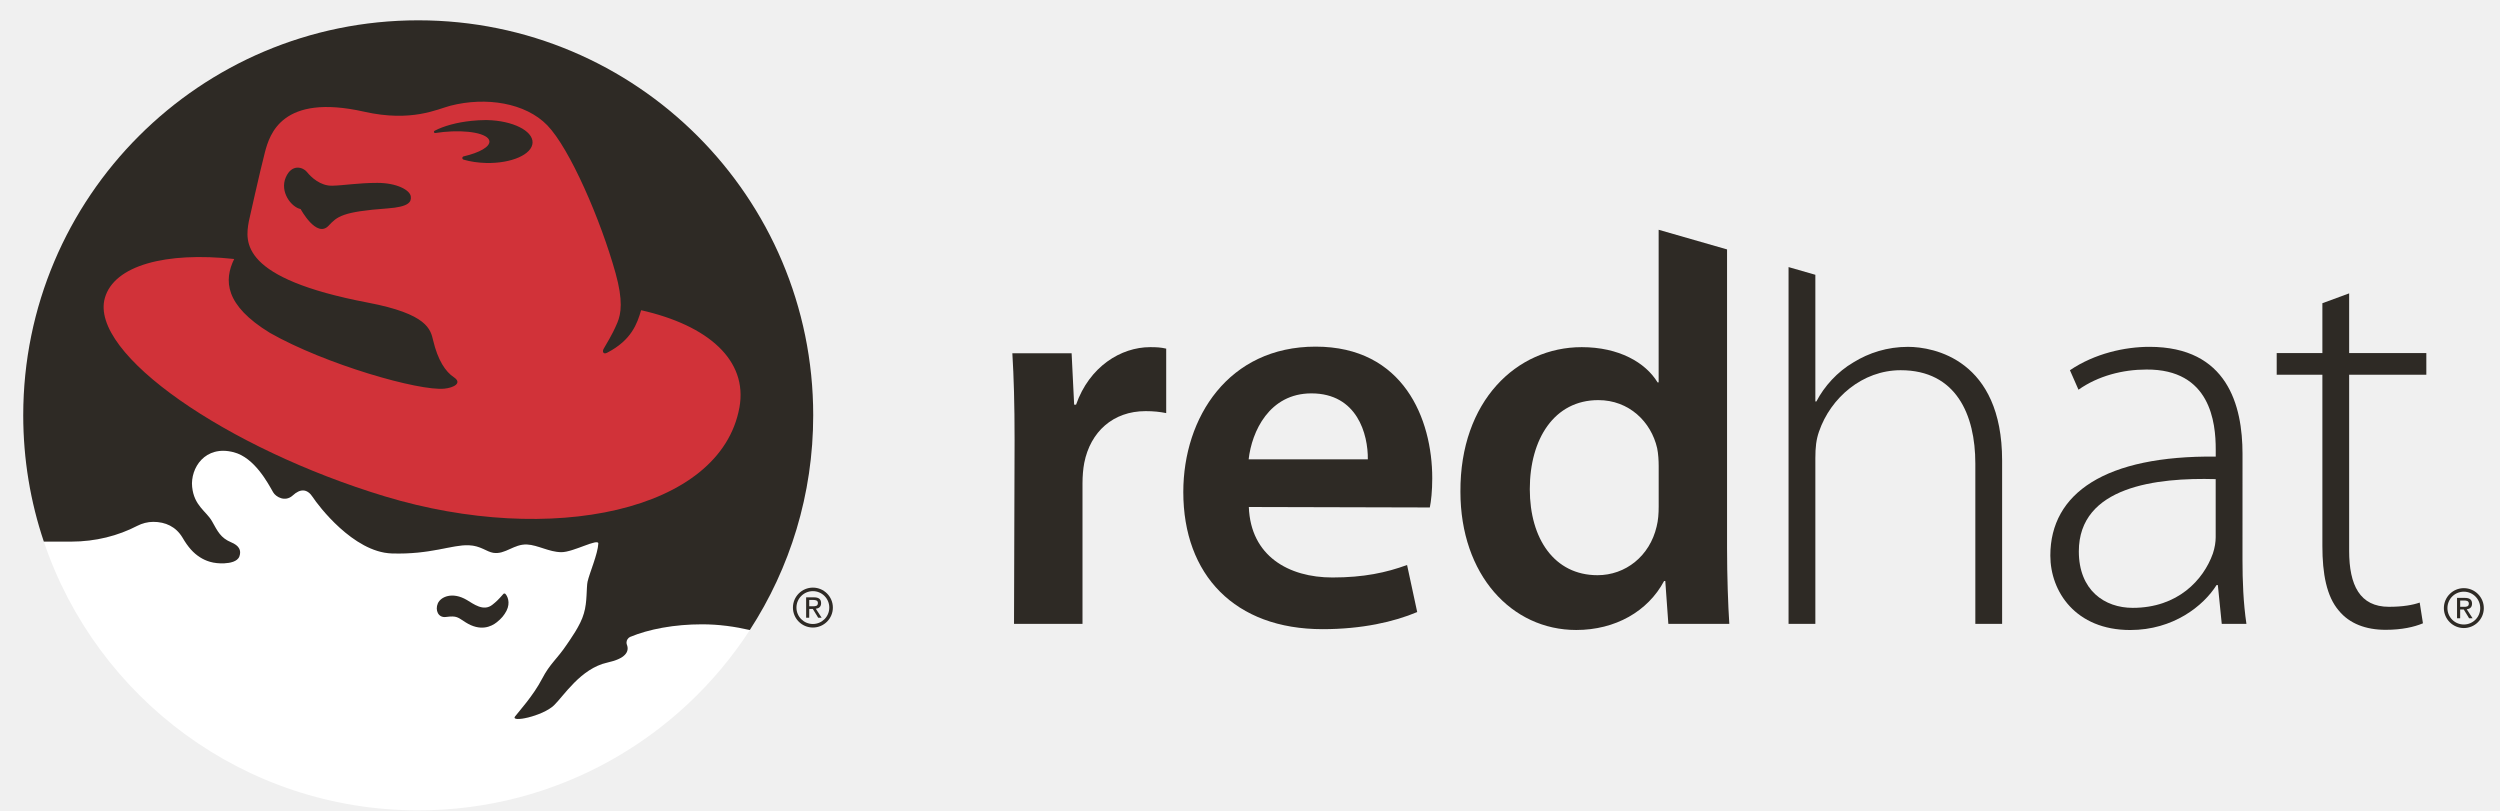
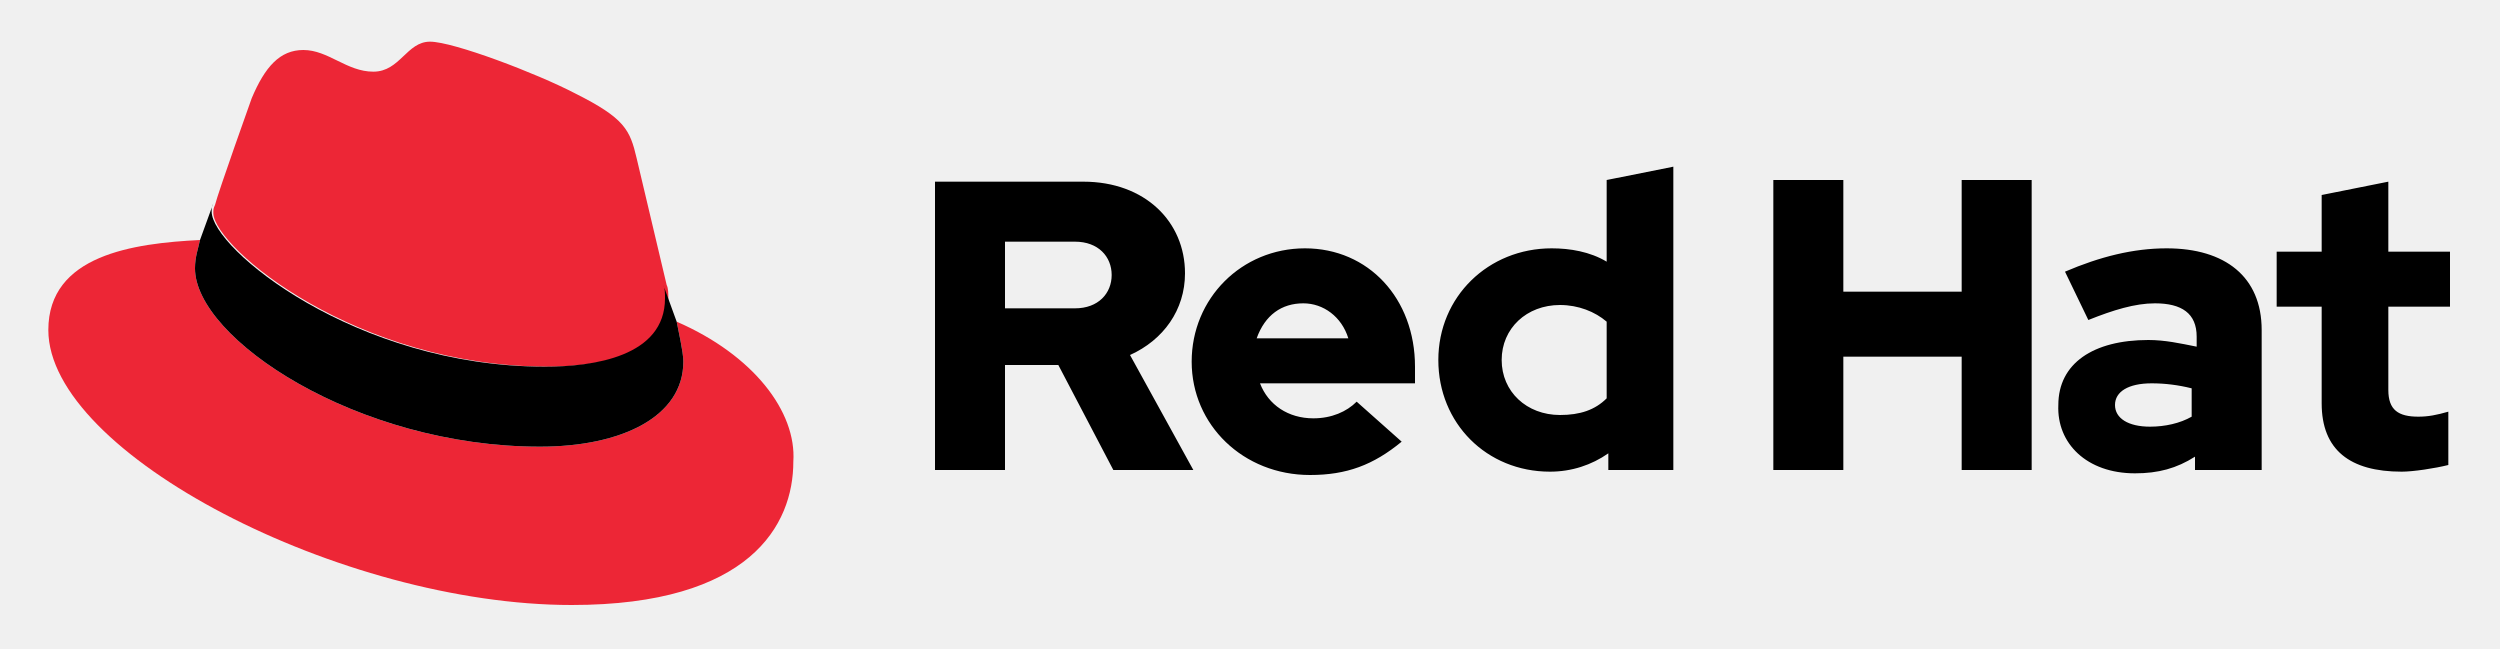
- <svg xmlns="http://www.w3.org/2000/svg" version="1.1" id="Layer_1" x="0px" y="0px" width="150px" height="48.619px" viewBox="74.75 25 150 48.619" enable-background="new 74.75 25 150 48.619" xml:space="preserve">
-   <path fill="#2E2A25" d="M123.304,61.535h0.214l0.323,0.529h0.207l-0.349-0.539c0.181-0.021,0.317-0.117,0.317-0.334  c0-0.243-0.143-0.351-0.431-0.351h-0.467v1.224h0.185L123.304,61.535L123.304,61.535z M123.304,61.377v-0.379h0.253  c0.128,0,0.267,0.027,0.267,0.18c0,0.188-0.14,0.199-0.298,0.199H123.304z" />
-   <path fill="#2E2A25" d="M124.722,61.455c0,0.66-0.537,1.197-1.198,1.197c-0.662,0-1.198-0.537-1.198-1.197  c0-0.661,0.536-1.198,1.198-1.198C124.185,60.257,124.722,60.794,124.722,61.455 M123.523,60.469c-0.545,0-0.986,0.441-0.986,0.987  c0,0.544,0.441,0.983,0.986,0.983c0.544,0,0.984-0.439,0.984-0.983C124.508,60.91,124.067,60.469,123.523,60.469" />
-   <path fill="#FFFFFF" d="M116.878,62.459c-1.677,0-3.202,0.289-4.327,0.759c-0.124,0.062-0.212,0.191-0.212,0.339  c0,0.053,0.014,0.108,0.034,0.154c0.133,0.385-0.086,0.803-1.175,1.042c-1.614,0.354-2.634,2.021-3.217,2.574  c-0.685,0.651-2.619,1.049-2.327,0.662c0.228-0.304,1.098-1.248,1.628-2.269c0.473-0.914,0.895-1.176,1.476-2.048  c0.17-0.255,0.831-1.151,1.023-1.862c0.216-0.691,0.143-1.562,0.226-1.92c0.118-0.519,0.606-1.64,0.642-2.271  c0.022-0.357-1.493,0.512-2.213,0.512c-0.719,0-1.419-0.432-2.062-0.463c-0.795-0.036-1.308,0.615-2.026,0.5  c-0.41-0.064-0.757-0.428-1.475-0.455c-1.022-0.037-2.271,0.57-4.617,0.494c-2.309-0.076-4.439-2.917-4.732-3.369  c-0.34-0.529-0.756-0.529-1.21-0.113c-0.454,0.418-1.014,0.09-1.174-0.188c-0.302-0.53-1.111-2.078-2.366-2.402  c-1.732-0.448-2.61,0.959-2.496,2.08c0.115,1.14,0.852,1.458,1.192,2.062c0.34,0.605,0.515,0.996,1.156,1.264  c0.453,0.189,0.623,0.471,0.487,0.844c-0.119,0.324-0.591,0.396-0.901,0.414c-0.661,0.032-1.124-0.146-1.462-0.361  c-0.394-0.252-0.712-0.601-1.055-1.189c-0.396-0.65-1.021-0.936-1.749-0.936c-0.346,0-0.671,0.092-0.959,0.238  c-1.141,0.598-2.497,0.945-3.959,0.945l-1.648,0.003c3.161,9.373,12.023,16.122,22.464,16.122c8.34,0,15.672-4.307,19.896-10.817  C118.827,62.591,117.857,62.459,116.878,62.459" />
-   <path fill="#2E2A25" d="M105.013,60.609c-0.021,0-0.041,0.01-0.055,0.022c-0.308,0.354-0.44,0.476-0.662,0.652  c-0.534,0.432-1.146-0.056-1.537-0.285c-0.869-0.513-1.57-0.188-1.74,0.208c-0.171,0.396,0.017,0.876,0.492,0.812  c0.663-0.086,0.692,0.019,1.173,0.321c0.893,0.567,1.545,0.259,1.878-0.008c0.278-0.222,0.433-0.411,0.577-0.681  c0.257-0.506,0.047-0.908-0.075-1.026C105.051,60.617,105.032,60.609,105.013,60.609" />
-   <path fill="#2E2A25" d="M99.844,26.219c-13.09,0-23.7,10.61-23.7,23.7c0,2.649,0.435,5.198,1.236,7.577h1.648  c1.461,0,2.818-0.354,3.959-0.947c0.288-0.146,0.613-0.238,0.959-0.238c0.729,0,1.353,0.283,1.749,0.936  c0.343,0.59,0.662,0.938,1.055,1.188c0.338,0.217,0.801,0.396,1.462,0.363c0.311-0.015,0.782-0.09,0.901-0.414  c0.136-0.373-0.034-0.654-0.487-0.842c-0.642-0.268-0.816-0.66-1.156-1.266c-0.341-0.604-1.077-0.924-1.192-2.062  c-0.114-1.119,0.764-2.531,2.497-2.08c1.254,0.324,2.063,1.873,2.365,2.403c0.16,0.278,0.72,0.604,1.174,0.19  c0.454-0.418,0.87-0.418,1.211,0.112c0.291,0.452,2.423,3.295,4.731,3.367c2.346,0.075,3.595-0.529,4.617-0.492  c0.718,0.027,1.064,0.39,1.475,0.455c0.72,0.112,1.231-0.537,2.026-0.5c0.643,0.031,1.343,0.461,2.062,0.461  c0.72,0,2.235-0.866,2.214-0.511c-0.036,0.634-0.524,1.754-0.643,2.271c-0.083,0.356-0.01,1.229-0.226,1.922  c-0.192,0.709-0.854,1.606-1.023,1.862c-0.581,0.871-1.003,1.132-1.477,2.043c-0.529,1.022-1.399,1.97-1.627,2.271  c-0.292,0.387,1.643-0.015,2.327-0.662c0.584-0.554,1.603-2.22,3.216-2.574c1.09-0.237,1.309-0.655,1.176-1.043  c-0.021-0.045-0.034-0.101-0.034-0.153c0-0.147,0.088-0.275,0.212-0.339c1.125-0.468,2.65-0.759,4.327-0.759  c0.98,0,1.948,0.132,2.861,0.343c2.407-3.711,3.804-8.133,3.804-12.883C123.543,36.829,112.933,26.219,99.844,26.219" />
-   <path fill="#D13239" d="M113.218,43.613c-0.234,0.788-0.567,1.795-2.049,2.555c-0.216,0.111-0.299-0.07-0.199-0.241  c0.561-0.952,0.659-1.19,0.822-1.566c0.228-0.55,0.347-1.332-0.105-2.961c-0.892-3.207-2.751-7.494-4.103-8.886  c-1.305-1.342-3.668-1.719-5.804-1.172c-0.787,0.202-2.326,1.003-5.181,0.36c-4.939-1.112-5.671,1.361-5.955,2.438  c-0.283,1.078-0.964,4.14-0.964,4.14c-0.227,1.249-0.524,3.417,7.146,4.878c3.573,0.681,3.755,1.604,3.913,2.268  c0.283,1.19,0.737,1.873,1.246,2.212c0.512,0.342,0,0.623-0.565,0.681c-1.521,0.158-7.146-1.455-10.474-3.346  c-2.723-1.664-2.768-3.162-2.145-4.433c-4.112-0.445-7.199,0.385-7.758,2.333c-0.961,3.34,7.345,9.048,16.803,11.91  c9.925,3.006,20.134,0.908,21.269-5.331C119.631,46.618,117.244,44.522,113.218,43.613 M97.999,37.505  c-2.737,0.198-3.021,0.493-3.535,1.039c-0.722,0.77-1.675-0.999-1.675-0.999c-0.571-0.12-1.265-1.042-0.892-1.902  c0.369-0.851,1.05-0.596,1.263-0.331c0.259,0.322,0.812,0.85,1.531,0.831c0.719-0.019,1.548-0.17,2.704-0.17  c1.171,0,1.959,0.438,2.003,0.814C99.437,37.108,99.304,37.41,97.999,37.505 M103.922,34.779c-0.492-0.012-0.954-0.083-1.352-0.198  c-0.047-0.012-0.081-0.052-0.081-0.099s0.034-0.088,0.082-0.1c0.948-0.22,1.588-0.578,1.543-0.916c-0.06-0.449-1.3-0.694-2.77-0.546  c-0.161,0.017-0.317,0.038-0.47,0.061c-0.004,0-0.009,0.001-0.012,0.001c-0.043,0-0.077-0.033-0.077-0.072  c0-0.029,0.018-0.053,0.043-0.065c0.53-0.28,1.323-0.504,2.229-0.596c0.272-0.028,0.538-0.042,0.794-0.044h0.135  c1.52,0.035,2.735,0.638,2.718,1.348C106.686,34.264,105.44,34.813,103.922,34.779" />
-   <path fill="#2E2A25" d="M135.625,51.414c0-2.173-0.046-3.772-0.134-5.218h3.556l0.152,3.084h0.115  c0.8-2.286,2.693-3.451,4.446-3.451c0.4,0,0.634,0.015,0.962,0.089v3.868c-0.384-0.076-0.744-0.118-1.236-0.118  c-1.957,0-3.313,1.245-3.681,3.105c-0.069,0.362-0.105,0.797-0.105,1.24v8.42h-4.109L135.625,51.414z" />
-   <path fill="#2E2A25" d="M149.68,55.42c0.108,2.941,2.386,4.229,5.015,4.229c1.888,0,3.238-0.295,4.479-0.75l0.608,2.824  c-1.39,0.588-3.317,1.027-5.675,1.027c-5.271,0-8.359-3.254-8.359-8.229c0-4.482,2.719-8.723,7.939-8.723  c5.278,0,6.998,4.342,6.998,7.896c0,0.762-0.067,1.375-0.146,1.754L149.68,55.42z M156.82,52.561  c0.018-1.506-0.637-3.958-3.387-3.958c-2.529,0-3.579,2.293-3.764,3.958H156.82z" />
-   <path fill="#2E2A25" d="M209.299,58.574c0,1.283,0.051,2.613,0.237,3.859h-1.481l-0.234-2.33h-0.077  c-0.786,1.252-2.597,2.698-5.181,2.698c-3.271,0-4.793-2.299-4.793-4.467c0-3.75,3.312-6.01,9.924-5.938V51.96  c0-1.607-0.312-4.813-4.157-4.788c-1.423,0-2.904,0.381-4.078,1.211l-0.513-1.169c1.484-1.006,3.298-1.404,4.768-1.404  c4.688,0,5.587,3.52,5.587,6.424L209.299,58.574L209.299,58.574z M207.691,53.748c-3.537-0.102-8.211,0.436-8.211,4.336  c0,2.334,1.543,3.387,3.233,3.387c2.707,0,4.248-1.678,4.81-3.26c0.117-0.348,0.168-0.695,0.168-0.975V53.748L207.691,53.748z" />
-   <path fill="#2E2A25" d="M215.699,42.602v3.581h4.631v1.303h-4.631v10.562c0,2.065,0.642,3.36,2.386,3.36  c0.839,0,1.431-0.108,1.847-0.254l0.195,1.244c-0.525,0.221-1.263,0.391-2.242,0.391c-1.187,0-2.17-0.373-2.805-1.15  c-0.736-0.854-0.987-2.219-0.987-3.875V47.485h-2.741v-1.303h2.741v-2.989L215.699,42.602z" />
-   <path fill="#2E2A25" d="M222.361,61.568h0.214l0.321,0.527h0.209l-0.35-0.539c0.182-0.021,0.317-0.115,0.317-0.334  c0-0.244-0.144-0.349-0.433-0.349h-0.467v1.222h0.188V61.568L222.361,61.568z M222.361,61.41v-0.379h0.25  c0.129,0,0.269,0.027,0.269,0.18c0,0.188-0.14,0.199-0.297,0.199H222.361z" />
-   <path fill="#2E2A25" d="M223.779,61.486c0,0.66-0.538,1.197-1.199,1.197c-0.66,0-1.198-0.537-1.198-1.197s0.538-1.197,1.198-1.197  C223.241,60.289,223.779,60.826,223.779,61.486 M222.58,60.501c-0.546,0-0.984,0.44-0.984,0.987c0,0.543,0.438,0.982,0.984,0.982  c0.543,0,0.984-0.439,0.984-0.982C223.564,60.941,223.123,60.501,222.58,60.501" />
-   <path fill="#2E2A25" d="M174.271,47.944h-0.066c-0.727-1.199-2.327-2.115-4.551-2.115c-3.904,0-7.305,3.231-7.279,8.671  c0,4.991,3.07,8.299,6.949,8.299c2.343,0,4.301-1.117,5.271-2.938h0.072l0.184,2.572h3.658c-0.074-1.104-0.136-2.894-0.136-4.556  V39.965l-4.104-1.179v9.158H174.271z M174.271,55.393c0,0.432-0.029,0.832-0.123,1.199c-0.414,1.776-1.867,2.92-3.547,2.92  c-2.584,0-4.063-2.18-4.063-5.162c0-3.013,1.467-5.343,4.11-5.343c1.847,0,3.168,1.301,3.531,2.882  c0.069,0.334,0.092,0.744,0.092,1.07V55.393z" />
-   <path fill="#2E2A25" d="M189.23,45.811c-1.236,0-2.344,0.356-3.274,0.931c-0.968,0.566-1.753,1.44-2.222,2.344h-0.063v-7.599  l-1.608-0.462v21.409h1.608v-9.938c0-0.66,0.052-1.119,0.22-1.602c0.693-2.021,2.598-3.681,4.9-3.681  c3.326,0,4.479,2.668,4.479,5.595v9.625h1.607V52.63C194.877,46.58,190.771,45.811,189.23,45.811" />
+ <svg xmlns="http://www.w3.org/2000/svg" version="1.1" id="logo" x="0px" y="0px" viewBox="0 0 150 38.9" style="enable-background:new 0 0 150 38.9;" xml:space="preserve">
+   <style type="text/css">
+ 	.st0{fill:#ED2636;}
+ </style>
+   <g>
+     <path class="st0" d="M32.9,22c2.9,0,7.2-0.6,7.2-4.1c0-0.3,0-0.6-0.1-0.8l-1.8-7.6c-0.4-1.7-0.7-2.4-3.7-3.9   c-2.3-1.2-7.3-3.1-8.7-3.1c-1.4,0-1.8,1.8-3.4,1.8c-1.6,0-2.7-1.3-4.2-1.3c-1.4,0-2.3,1-3.1,2.9c0,0-2,5.6-2.2,6.4   c-0.1,0.2-0.1,0.3-0.1,0.5C12.9,14.9,21.4,22,32.9,22 M40.6,19.3c0.4,1.9,0.4,2.2,0.4,2.4c0,3.3-3.7,5.1-8.6,5.1   c-11,0-20.7-6.5-20.7-10.7c0-0.7,0.2-1.2,0.3-1.7c-4,0.2-9.1,0.9-9.1,5.4c0,7.4,17.6,16.5,31.4,16.5c10.7,0,13.3-4.8,13.3-8.6   C47.8,24.7,45.2,21.3,40.6,19.3" />
+     <path d="M40.6,19.3c0.4,1.9,0.4,2.2,0.4,2.4c0,3.3-3.7,5.1-8.6,5.1c-11,0-20.7-6.5-20.7-10.7c0-0.7,0.2-1.2,0.3-1.7l0.8-2.2   c-0.1,0.2-0.1,0.3-0.1,0.5c0,2.2,8.6,9.3,20,9.3c2.9,0,7.2-0.6,7.2-4.1c0-0.3,0-0.6-0.1-0.8L40.6,19.3z" />
+     <path d="M139.3,24.2c0,2.8,1.7,4.1,4.8,4.1c0.7,0,2-0.2,2.8-0.4v-3.2c-0.7,0.2-1.2,0.3-1.8,0.3c-1.2,0-1.8-0.4-1.8-1.6v-5h3.7v-3.3   h-3.7v-4.2l-4,0.8v3.4h-2.7v3.3h2.7L139.3,24.2L139.3,24.2z M126.9,24.3c0-0.8,0.8-1.3,2.2-1.3c0.8,0,1.6,0.1,2.4,0.3v1.7   c-0.7,0.4-1.6,0.6-2.5,0.6C127.7,25.6,126.9,25.1,126.9,24.3 M128.1,28.4c1.4,0,2.5-0.3,3.6-1v0.8h4v-8.4c0-3.2-2.2-4.9-5.7-4.9   c-2,0-4,0.5-6.1,1.4l1.4,2.9c1.5-0.6,2.8-1,4-1c1.6,0,2.5,0.6,2.5,2v0.6c-1-0.2-1.9-0.4-2.9-0.4c-3.3,0-5.4,1.4-5.4,3.9   C123.4,26.6,125.2,28.4,128.1,28.4 M106.4,28.2h4.2v-6.8h7.1v6.8h4.2V10.8h-4.2v6.7h-7.1v-6.7h-4.2V28.2z M90.1,21.6   c0-1.9,1.5-3.3,3.5-3.3c1.1,0,2.1,0.4,2.8,1v4.6c-0.7,0.7-1.6,1-2.8,1C91.6,24.9,90.1,23.5,90.1,21.6 M96.4,28.2h4V10l-4,0.8v4.9   c-1-0.6-2.2-0.8-3.3-0.8c-3.8,0-6.8,2.9-6.8,6.7s2.9,6.7,6.7,6.7c1.3,0,2.5-0.4,3.5-1.1V28.2z M78.2,18.2c1.2,0,2.3,0.8,2.7,2.1   h-5.5C75.9,18.9,76.9,18.2,78.2,18.2 M71.5,21.7c0,3.8,3.1,6.8,7.1,6.8c2.2,0,3.8-0.6,5.5-2l-2.7-2.4c-0.6,0.6-1.5,1-2.6,1   c-1.5,0-2.7-0.8-3.2-2.1h9.3v-1c0-4.1-2.8-7.1-6.6-7.1C74.5,14.9,71.5,17.9,71.5,21.7 M64.5,14.5c1.4,0,2.2,0.9,2.2,2s-0.8,2-2.2,2   h-4.2v-4H64.5z M56.1,28.2h4.2v-6.3h3.2l3.3,6.3h4.8l-3.8-6.9c2-0.9,3.3-2.7,3.3-4.9c0-3.1-2.4-5.5-6.1-5.5h-8.9V28.2z" />
+   </g>
</svg>
